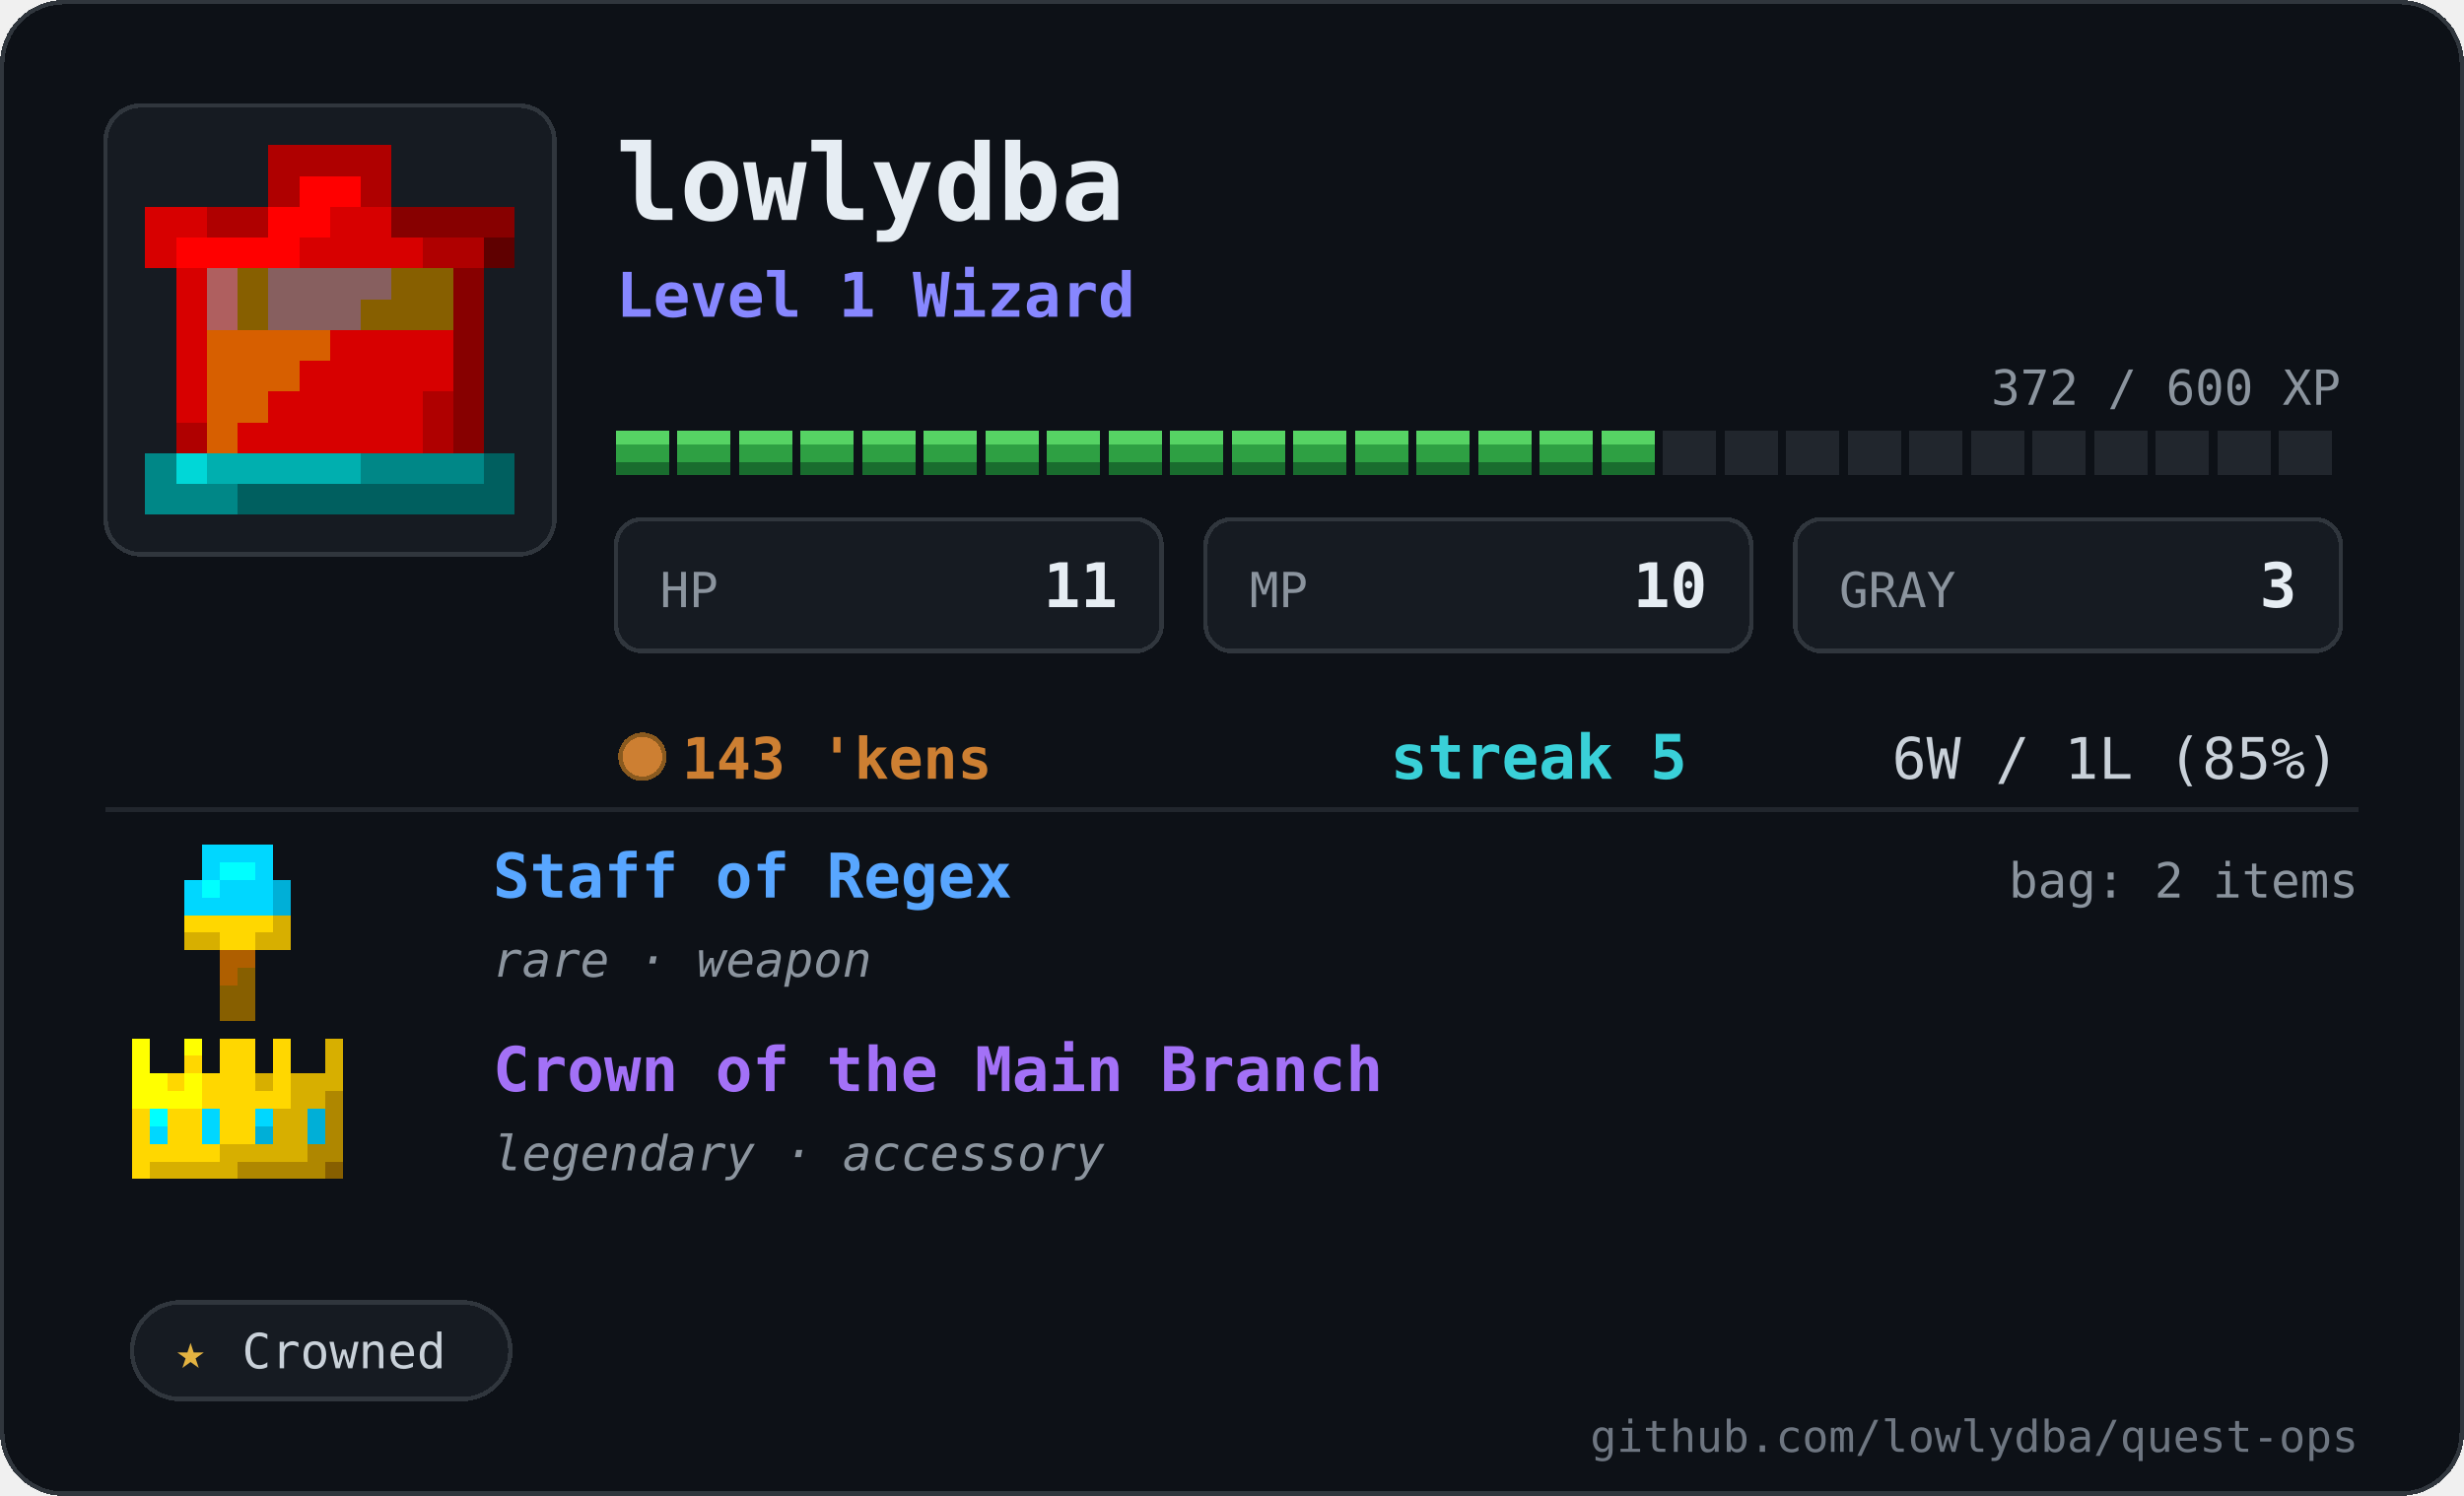
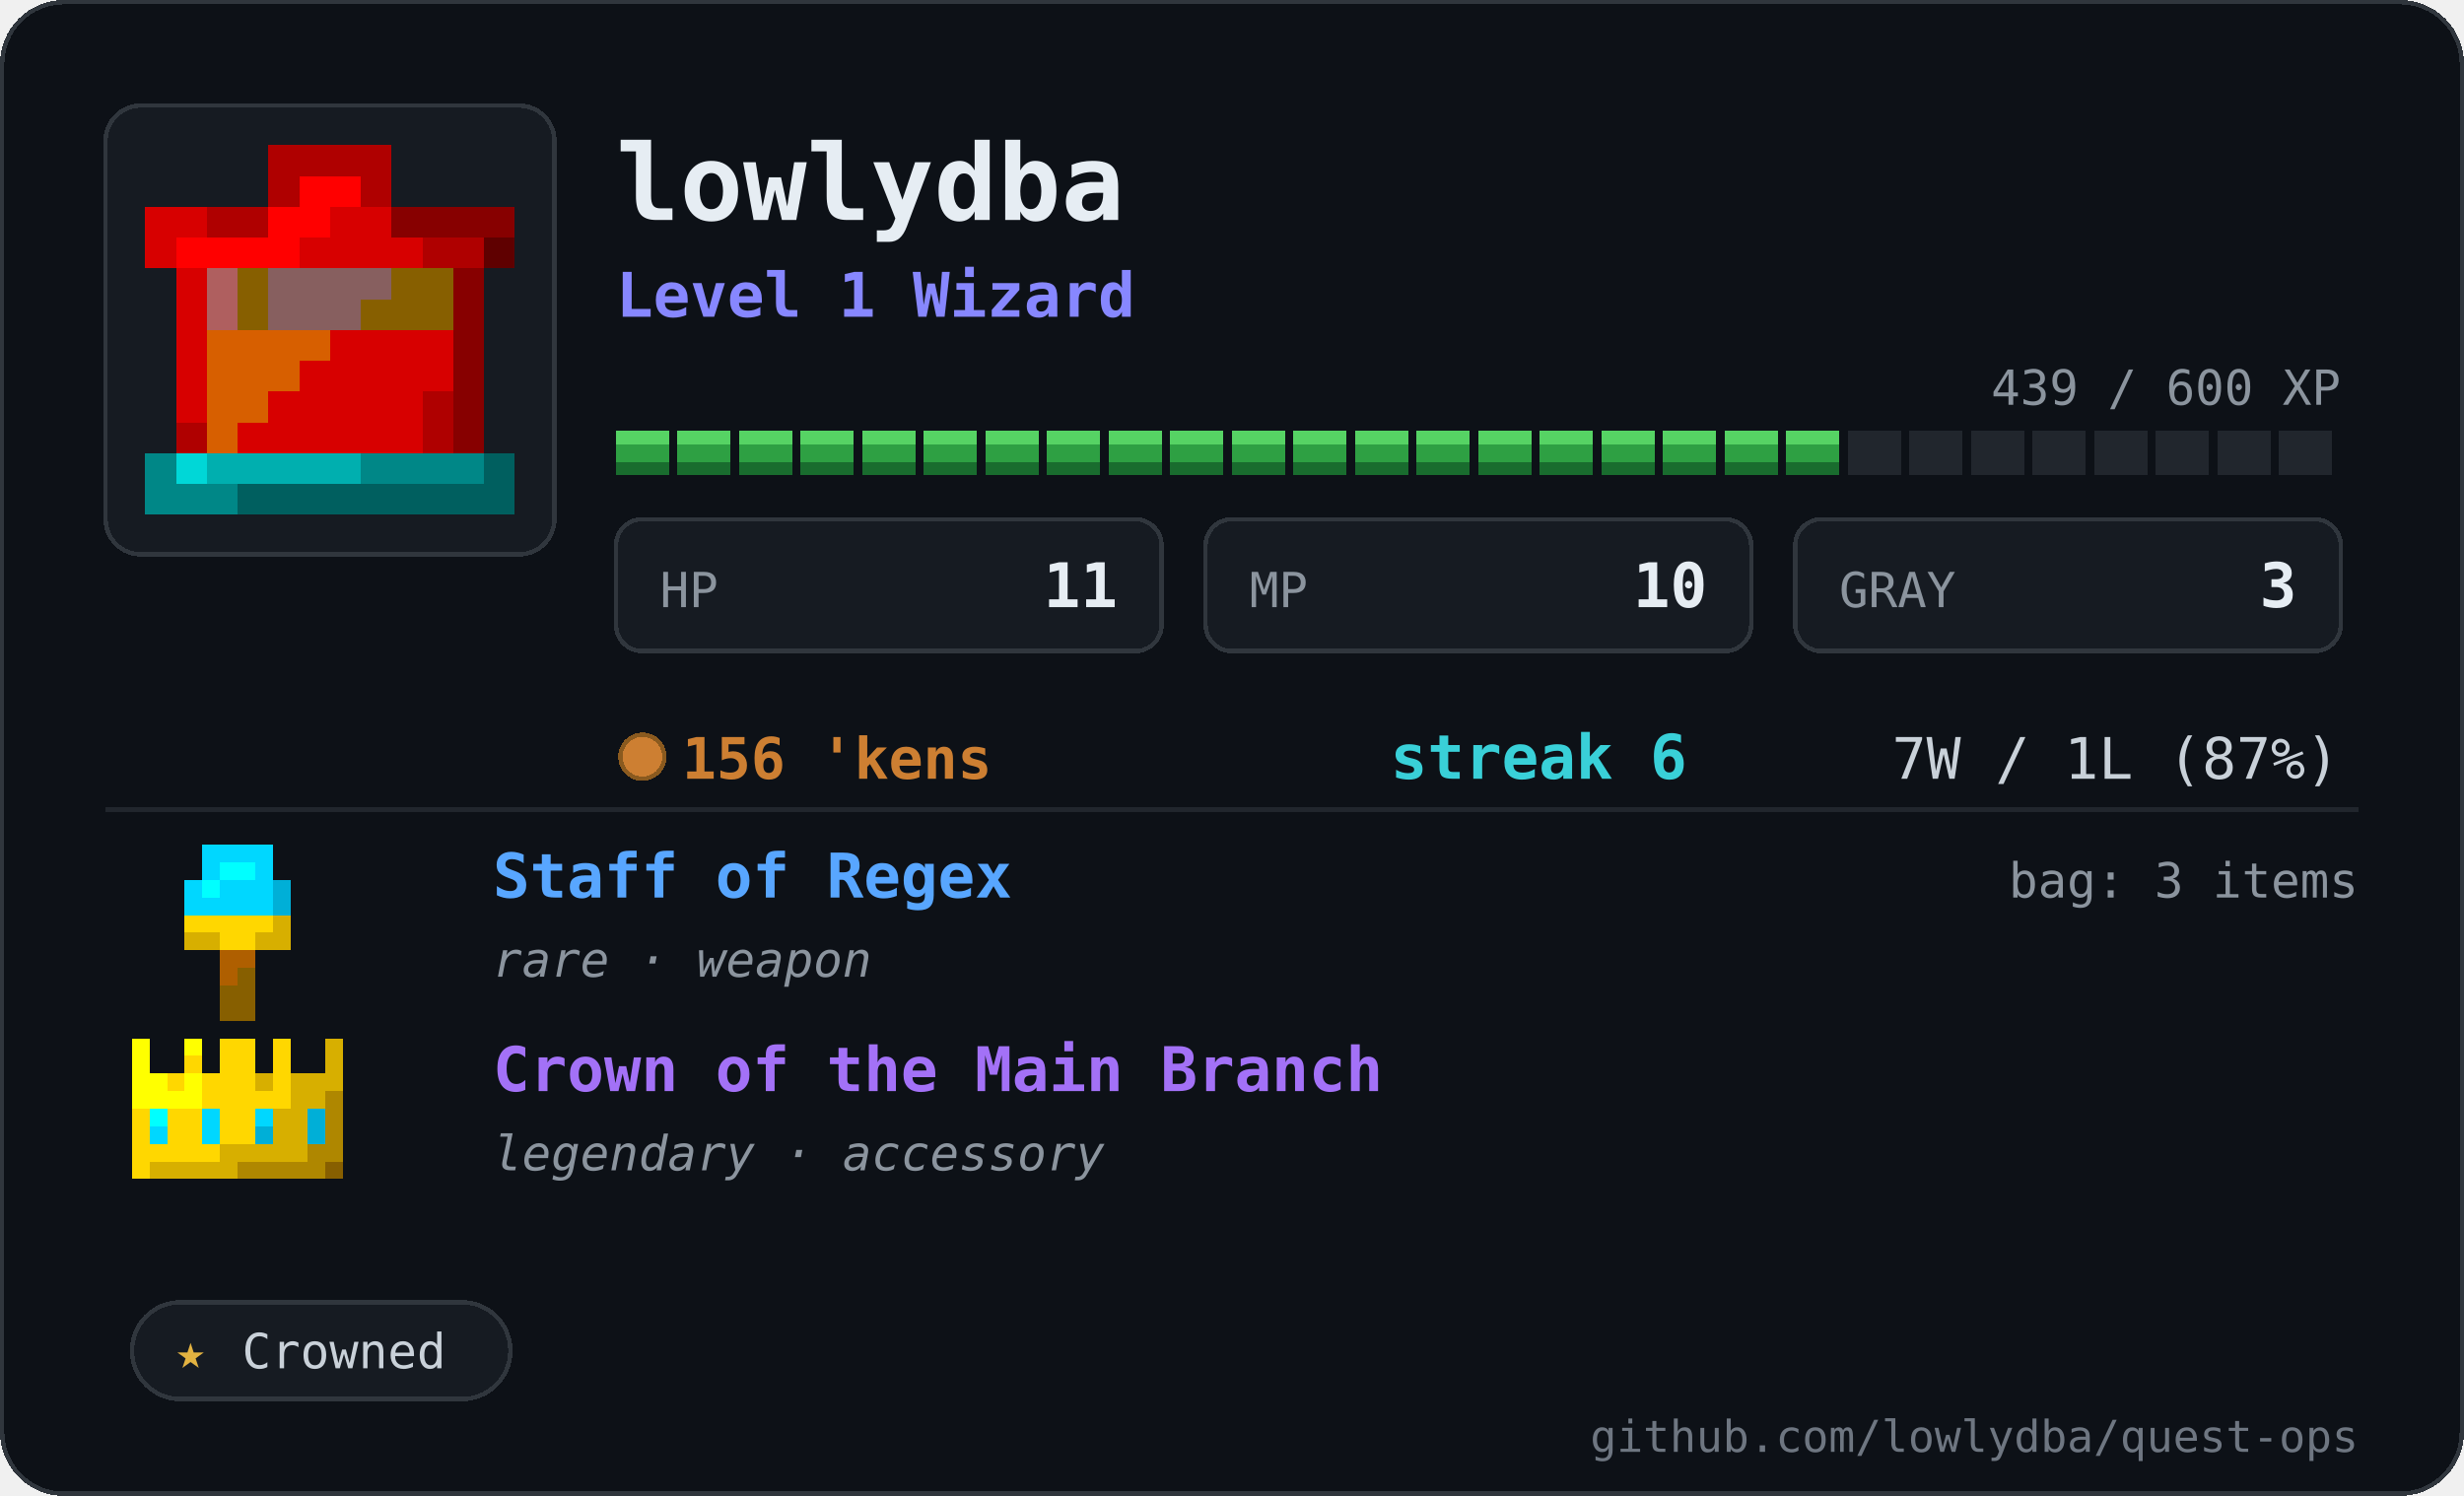
<svg xmlns="http://www.w3.org/2000/svg" width="560" height="340" viewBox="0 0 560 340" shape-rendering="crispEdges" role="img" aria-label="lowlydba, level 1 Wizard">
  <style>@media (prefers-color-scheme:light){.f0{fill:#ffffff}.s0{stroke:#ffffff}.f1{fill:#f6f8fa}.s1{stroke:#f6f8fa}.f2{fill:#eaeef2}.s2{stroke:#eaeef2}.f3{fill:#d0d7de}.s3{stroke:#d0d7de}.f4{fill:#1f2328}.s4{stroke:#1f2328}.f5{fill:#24292f}.s5{stroke:#24292f}.f6{fill:#59636e}.s6{stroke:#59636e}.f7{fill:#6e7781}.s7{stroke:#6e7781}.f8{fill:#8c959f}.s8{stroke:#8c959f}.f9{fill:#9a6700}.s9{stroke:#9a6700}.f10{fill:#1a7f37}.s10{stroke:#1a7f37}.f11{fill:#0969da}.s11{stroke:#0969da}.f12{fill:#8250df}.s12{stroke:#8250df}.f13{fill:#0e7c86}.s13{stroke:#0e7c86}.f14{fill:#7a838c}.s14{stroke:#7a838c}.f15{fill:#5c656d}.s15{stroke:#5c656d}.f16{fill:#a15c14}.s16{stroke:#a15c14}.f17{fill:#6b3f0c}.s17{stroke:#6b3f0c}.cls{fill:#54549e}}</style>
  <rect x="0.5" y="0.5" width="559" height="339" rx="14" fill="#0d1117" stroke="#30363d" class="f0 s3" />
  <rect x="24" y="24" width="102" height="102" rx="8" fill="#161b22" stroke="#30363d" class="f1 s3" />
  <rect x="61" y="33" width="28" height="7" fill="#af0000" />
  <rect x="61" y="40" width="7" height="7" fill="#af0000" />
  <rect x="68" y="40" width="14" height="7" fill="#ff0000" />
  <rect x="82" y="40" width="7" height="7" fill="#af0000" />
  <rect x="33" y="47" width="14" height="7" fill="#d70000" />
  <rect x="47" y="47" width="14" height="7" fill="#af0000" />
  <rect x="61" y="47" width="14" height="7" fill="#ff0000" />
  <rect x="75" y="47" width="14" height="7" fill="#d70000" />
  <rect x="89" y="47" width="28" height="7" fill="#870000" />
  <rect x="33" y="54" width="7" height="7" fill="#d70000" />
  <rect x="40" y="54" width="28" height="7" fill="#ff0000" />
  <rect x="68" y="54" width="28" height="7" fill="#d70000" />
  <rect x="96" y="54" width="14" height="7" fill="#af0000" />
  <rect x="110" y="54" width="7" height="7" fill="#5f0000" />
  <rect x="40" y="61" width="7" height="7" fill="#d70000" />
  <rect x="47" y="61" width="7" height="7" fill="#af5f5f" />
  <rect x="54" y="61" width="7" height="7" fill="#875f00" />
  <rect x="61" y="61" width="28" height="7" fill="#875f5f" />
  <rect x="89" y="61" width="14" height="7" fill="#875f00" />
  <rect x="103" y="61" width="7" height="7" fill="#870000" />
  <rect x="40" y="68" width="7" height="7" fill="#d70000" />
  <rect x="47" y="68" width="7" height="7" fill="#af5f5f" />
  <rect x="54" y="68" width="7" height="7" fill="#875f00" />
  <rect x="61" y="68" width="21" height="7" fill="#875f5f" />
  <rect x="82" y="68" width="21" height="7" fill="#875f00" />
  <rect x="103" y="68" width="7" height="7" fill="#870000" />
  <rect x="40" y="75" width="7" height="7" fill="#d70000" />
  <rect x="47" y="75" width="28" height="7" fill="#d75f00" />
  <rect x="75" y="75" width="28" height="7" fill="#d70000" />
  <rect x="103" y="75" width="7" height="7" fill="#870000" />
  <rect x="40" y="82" width="7" height="7" fill="#d70000" />
  <rect x="47" y="82" width="21" height="7" fill="#d75f00" />
  <rect x="68" y="82" width="35" height="7" fill="#d70000" />
  <rect x="103" y="82" width="7" height="7" fill="#870000" />
  <rect x="40" y="89" width="7" height="7" fill="#d70000" />
  <rect x="47" y="89" width="14" height="7" fill="#d75f00" />
  <rect x="61" y="89" width="35" height="7" fill="#d70000" />
  <rect x="96" y="89" width="7" height="7" fill="#af0000" />
  <rect x="103" y="89" width="7" height="7" fill="#870000" />
  <rect x="40" y="96" width="7" height="7" fill="#af0000" />
  <rect x="47" y="96" width="7" height="7" fill="#d75f00" />
  <rect x="54" y="96" width="42" height="7" fill="#d70000" />
  <rect x="96" y="96" width="7" height="7" fill="#af0000" />
  <rect x="103" y="96" width="7" height="7" fill="#870000" />
  <rect x="33" y="103" width="7" height="7" fill="#008787" />
  <rect x="40" y="103" width="7" height="7" fill="#00d7d7" />
  <rect x="47" y="103" width="35" height="7" fill="#00afaf" />
  <rect x="82" y="103" width="28" height="7" fill="#008787" />
  <rect x="110" y="103" width="7" height="7" fill="#005f5f" />
  <rect x="33" y="110" width="21" height="7" fill="#008787" />
  <rect x="54" y="110" width="63" height="7" fill="#005f5f" />
  <text x="140" y="50" fill="#e6edf3" class="f4" font-size="24" font-weight="bold" text-anchor="start" font-family="ui-monospace,SFMono-Regular,Menlo,Consolas,monospace">lowlydba</text>
  <text x="140" y="72" fill="#8787ff" class="cls" font-size="14" font-weight="bold" text-anchor="start" font-family="ui-monospace,SFMono-Regular,Menlo,Consolas,monospace">Level 1 Wizard</text>
  <rect x="140" y="98" width="12" height="10" fill="#196c2e" />
  <rect x="140" y="98" width="12" height="7" fill="#2ea043" />
  <rect x="140" y="98" width="12" height="3" fill="#56d364" />
  <rect x="154" y="98" width="12" height="10" fill="#196c2e" />
  <rect x="154" y="98" width="12" height="7" fill="#2ea043" />
  <rect x="154" y="98" width="12" height="3" fill="#56d364" />
  <rect x="168" y="98" width="12" height="10" fill="#196c2e" />
  <rect x="168" y="98" width="12" height="7" fill="#2ea043" />
  <rect x="168" y="98" width="12" height="3" fill="#56d364" />
  <rect x="182" y="98" width="12" height="10" fill="#196c2e" />
  <rect x="182" y="98" width="12" height="7" fill="#2ea043" />
  <rect x="182" y="98" width="12" height="3" fill="#56d364" />
  <rect x="196" y="98" width="12" height="10" fill="#196c2e" />
  <rect x="196" y="98" width="12" height="7" fill="#2ea043" />
  <rect x="196" y="98" width="12" height="3" fill="#56d364" />
  <rect x="210" y="98" width="12" height="10" fill="#196c2e" />
  <rect x="210" y="98" width="12" height="7" fill="#2ea043" />
  <rect x="210" y="98" width="12" height="3" fill="#56d364" />
  <rect x="224" y="98" width="12" height="10" fill="#196c2e" />
  <rect x="224" y="98" width="12" height="7" fill="#2ea043" />
  <rect x="224" y="98" width="12" height="3" fill="#56d364" />
  <rect x="238" y="98" width="12" height="10" fill="#196c2e" />
  <rect x="238" y="98" width="12" height="7" fill="#2ea043" />
  <rect x="238" y="98" width="12" height="3" fill="#56d364" />
  <rect x="252" y="98" width="12" height="10" fill="#196c2e" />
  <rect x="252" y="98" width="12" height="7" fill="#2ea043" />
  <rect x="252" y="98" width="12" height="3" fill="#56d364" />
  <rect x="266" y="98" width="12" height="10" fill="#196c2e" />
  <rect x="266" y="98" width="12" height="7" fill="#2ea043" />
  <rect x="266" y="98" width="12" height="3" fill="#56d364" />
  <rect x="280" y="98" width="12" height="10" fill="#196c2e" />
  <rect x="280" y="98" width="12" height="7" fill="#2ea043" />
  <rect x="280" y="98" width="12" height="3" fill="#56d364" />
  <rect x="294" y="98" width="12" height="10" fill="#196c2e" />
  <rect x="294" y="98" width="12" height="7" fill="#2ea043" />
  <rect x="294" y="98" width="12" height="3" fill="#56d364" />
  <rect x="308" y="98" width="12" height="10" fill="#196c2e" />
  <rect x="308" y="98" width="12" height="7" fill="#2ea043" />
  <rect x="308" y="98" width="12" height="3" fill="#56d364" />
  <rect x="322" y="98" width="12" height="10" fill="#196c2e" />
  <rect x="322" y="98" width="12" height="7" fill="#2ea043" />
  <rect x="322" y="98" width="12" height="3" fill="#56d364" />
  <rect x="336" y="98" width="12" height="10" fill="#196c2e" />
  <rect x="336" y="98" width="12" height="7" fill="#2ea043" />
  <rect x="336" y="98" width="12" height="3" fill="#56d364" />
  <rect x="350" y="98" width="12" height="10" fill="#196c2e" />
  <rect x="350" y="98" width="12" height="7" fill="#2ea043" />
  <rect x="350" y="98" width="12" height="3" fill="#56d364" />
  <rect x="364" y="98" width="12" height="10" fill="#196c2e" />
  <rect x="364" y="98" width="12" height="7" fill="#2ea043" />
  <rect x="364" y="98" width="12" height="3" fill="#56d364" />
-   <rect x="378" y="98" width="12" height="10" fill="#21262d" class="f2" />
-   <rect x="392" y="98" width="12" height="10" fill="#21262d" class="f2" />
-   <rect x="406" y="98" width="12" height="10" fill="#21262d" class="f2" />
+   <rect x="378" y="98" width="12" height="10" fill="#196c2e" />
+   <rect x="378" y="98" width="12" height="7" fill="#2ea043" />
+   <rect x="378" y="98" width="12" height="3" fill="#56d364" />
+   <rect x="392" y="98" width="12" height="10" fill="#196c2e" />
+   <rect x="392" y="98" width="12" height="7" fill="#2ea043" />
+   <rect x="392" y="98" width="12" height="3" fill="#56d364" />
+   <rect x="406" y="98" width="12" height="10" fill="#196c2e" />
+   <rect x="406" y="98" width="12" height="7" fill="#2ea043" />
+   <rect x="406" y="98" width="12" height="3" fill="#56d364" />
  <rect x="420" y="98" width="12" height="10" fill="#21262d" class="f2" />
  <rect x="434" y="98" width="12" height="10" fill="#21262d" class="f2" />
  <rect x="448" y="98" width="12" height="10" fill="#21262d" class="f2" />
  <rect x="462" y="98" width="12" height="10" fill="#21262d" class="f2" />
  <rect x="476" y="98" width="12" height="10" fill="#21262d" class="f2" />
  <rect x="490" y="98" width="12" height="10" fill="#21262d" class="f2" />
  <rect x="504" y="98" width="12" height="10" fill="#21262d" class="f2" />
  <rect x="518" y="98" width="12" height="10" fill="#21262d" class="f2" />
-   <text x="532" y="92" fill="#8b949e" class="f6" font-size="11" font-weight="normal" text-anchor="end" font-family="ui-monospace,SFMono-Regular,Menlo,Consolas,monospace">372 / 600 XP</text>
+   <text x="532" y="92" fill="#8b949e" class="f6" font-size="11" font-weight="normal" text-anchor="end" font-family="ui-monospace,SFMono-Regular,Menlo,Consolas,monospace">439 / 600 XP</text>
  <rect x="140" y="118" width="124" height="30" rx="6" fill="#161b22" stroke="#30363d" class="f1 s3" />
  <text x="150" y="138" fill="#8b949e" class="f6" font-size="11" font-weight="normal" text-anchor="start" font-family="ui-monospace,SFMono-Regular,Menlo,Consolas,monospace">HP</text>
  <text x="254" y="138" fill="#e6edf3" class="f4" font-size="14" font-weight="bold" text-anchor="end" font-family="ui-monospace,SFMono-Regular,Menlo,Consolas,monospace">11</text>
  <rect x="274" y="118" width="124" height="30" rx="6" fill="#161b22" stroke="#30363d" class="f1 s3" />
  <text x="284" y="138" fill="#8b949e" class="f6" font-size="11" font-weight="normal" text-anchor="start" font-family="ui-monospace,SFMono-Regular,Menlo,Consolas,monospace">MP</text>
  <text x="388" y="138" fill="#e6edf3" class="f4" font-size="14" font-weight="bold" text-anchor="end" font-family="ui-monospace,SFMono-Regular,Menlo,Consolas,monospace">10</text>
  <rect x="408" y="118" width="124" height="30" rx="6" fill="#161b22" stroke="#30363d" class="f1 s3" />
  <text x="418" y="138" fill="#8b949e" class="f6" font-size="11" font-weight="normal" text-anchor="start" font-family="ui-monospace,SFMono-Regular,Menlo,Consolas,monospace">GRAY</text>
  <text x="522" y="138" fill="#e6edf3" class="f4" font-size="14" font-weight="bold" text-anchor="end" font-family="ui-monospace,SFMono-Regular,Menlo,Consolas,monospace">3</text>
  <circle cx="146" cy="172" r="5" fill="#cd7f32" stroke="#8a5a1f" class="f16 s17" />
-   <text x="155" y="177" fill="#cd7f32" class="f16" font-size="13" font-weight="bold" text-anchor="start" font-family="ui-monospace,SFMono-Regular,Menlo,Consolas,monospace">143 'kens</text>
-   <text x="316" y="177" fill="#39d0d8" class="f13" font-size="14" font-weight="bold" text-anchor="start" font-family="ui-monospace,SFMono-Regular,Menlo,Consolas,monospace">streak 5</text>
-   <text x="430" y="177" fill="#c9d1d9" class="f5" font-size="13" font-weight="normal" text-anchor="start" font-family="ui-monospace,SFMono-Regular,Menlo,Consolas,monospace">6W / 1L  (85%)</text>
+   <text x="155" y="177" fill="#cd7f32" class="f16" font-size="13" font-weight="bold" text-anchor="start" font-family="ui-monospace,SFMono-Regular,Menlo,Consolas,monospace">156 'kens</text>
+   <text x="316" y="177" fill="#39d0d8" class="f13" font-size="14" font-weight="bold" text-anchor="start" font-family="ui-monospace,SFMono-Regular,Menlo,Consolas,monospace">streak 6</text>
+   <text x="430" y="177" fill="#c9d1d9" class="f5" font-size="13" font-weight="normal" text-anchor="start" font-family="ui-monospace,SFMono-Regular,Menlo,Consolas,monospace">7W / 1L  (87%)</text>
  <line x1="24" y1="184" x2="536" y2="184" stroke="#21262d" class="s2" />
  <rect x="46" y="192" width="16" height="4" fill="#00d7ff" />
  <rect x="46" y="196" width="4" height="4" fill="#00d7ff" />
  <rect x="50" y="196" width="8" height="4" fill="#00ffff" />
  <rect x="58" y="196" width="4" height="4" fill="#00d7ff" />
  <rect x="42" y="200" width="4" height="4" fill="#00d7ff" />
  <rect x="46" y="200" width="4" height="4" fill="#00ffff" />
  <rect x="50" y="200" width="12" height="4" fill="#00d7ff" />
  <rect x="62" y="200" width="4" height="4" fill="#00afd7" />
  <rect x="42" y="204" width="20" height="4" fill="#00d7ff" />
  <rect x="62" y="204" width="4" height="4" fill="#00afd7" />
  <rect x="42" y="208" width="20" height="4" fill="#ffd700" />
  <rect x="62" y="208" width="4" height="4" fill="#d7af00" />
  <rect x="42" y="212" width="8" height="4" fill="#d7af00" />
  <rect x="50" y="212" width="8" height="4" fill="#ffd700" />
  <rect x="58" y="212" width="8" height="4" fill="#d7af00" />
  <rect x="50" y="216" width="8" height="4" fill="#af5f00" />
  <rect x="50" y="220" width="4" height="4" fill="#af5f00" />
  <rect x="54" y="220" width="4" height="4" fill="#875f00" />
  <rect x="50" y="224" width="8" height="4" fill="#875f00" />
  <rect x="50" y="228" width="8" height="4" fill="#875f00" />
  <text x="112" y="204" fill="#58a6ff" class="f11" font-size="14" font-weight="bold" text-anchor="start" font-family="ui-monospace,SFMono-Regular,Menlo,Consolas,monospace">Staff of Regex</text>
  <text x="112" y="222" fill="#8b949e" class="f6" font-size="11" font-weight="normal" text-anchor="start" font-style="italic" font-family="ui-monospace,SFMono-Regular,Menlo,Consolas,monospace">rare  ·  weapon</text>
  <rect x="30" y="236" width="4" height="4" fill="#ffff00" />
  <rect x="42" y="236" width="4" height="4" fill="#ffff00" />
  <rect x="50" y="236" width="8" height="4" fill="#ffd700" />
  <rect x="62" y="236" width="4" height="4" fill="#ffd700" />
  <rect x="74" y="236" width="4" height="4" fill="#d7af00" />
  <rect x="30" y="240" width="4" height="4" fill="#ffff00" />
  <rect x="42" y="240" width="4" height="4" fill="#ffd700" />
  <rect x="50" y="240" width="8" height="4" fill="#ffd700" />
  <rect x="62" y="240" width="4" height="4" fill="#ffd700" />
  <rect x="74" y="240" width="4" height="4" fill="#d7af00" />
  <rect x="30" y="244" width="8" height="4" fill="#ffff00" />
  <rect x="38" y="244" width="4" height="4" fill="#ffd700" />
  <rect x="42" y="244" width="4" height="4" fill="#ffff00" />
  <rect x="46" y="244" width="12" height="4" fill="#ffd700" />
  <rect x="58" y="244" width="4" height="4" fill="#d7af00" />
  <rect x="62" y="244" width="4" height="4" fill="#ffd700" />
  <rect x="66" y="244" width="12" height="4" fill="#d7af00" />
  <rect x="30" y="248" width="16" height="4" fill="#ffff00" />
  <rect x="46" y="248" width="20" height="4" fill="#ffd700" />
  <rect x="66" y="248" width="8" height="4" fill="#d7af00" />
  <rect x="74" y="248" width="4" height="4" fill="#af8700" />
  <rect x="30" y="252" width="4" height="4" fill="#ffd700" />
  <rect x="34" y="252" width="4" height="4" fill="#00ffff" />
  <rect x="38" y="252" width="8" height="4" fill="#ffd700" />
  <rect x="46" y="252" width="4" height="4" fill="#00d7ff" />
  <rect x="50" y="252" width="8" height="4" fill="#ffd700" />
  <rect x="58" y="252" width="4" height="4" fill="#00d7ff" />
  <rect x="62" y="252" width="8" height="4" fill="#d7af00" />
  <rect x="70" y="252" width="4" height="4" fill="#00afd7" />
  <rect x="74" y="252" width="4" height="4" fill="#af8700" />
  <rect x="30" y="256" width="4" height="4" fill="#ffd700" />
  <rect x="34" y="256" width="4" height="4" fill="#00d7ff" />
  <rect x="38" y="256" width="8" height="4" fill="#ffd700" />
  <rect x="46" y="256" width="4" height="4" fill="#00d7ff" />
  <rect x="50" y="256" width="8" height="4" fill="#ffd700" />
  <rect x="58" y="256" width="4" height="4" fill="#00afd7" />
  <rect x="62" y="256" width="8" height="4" fill="#d7af00" />
  <rect x="70" y="256" width="4" height="4" fill="#00afd7" />
  <rect x="74" y="256" width="4" height="4" fill="#af8700" />
  <rect x="30" y="260" width="20" height="4" fill="#ffd700" />
  <rect x="50" y="260" width="20" height="4" fill="#d7af00" />
  <rect x="70" y="260" width="8" height="4" fill="#af8700" />
  <rect x="30" y="264" width="4" height="4" fill="#ffd700" />
  <rect x="34" y="264" width="20" height="4" fill="#d7af00" />
  <rect x="54" y="264" width="20" height="4" fill="#af8700" />
  <rect x="74" y="264" width="4" height="4" fill="#875f00" />
  <text x="112" y="248" fill="#a371f7" class="f12" font-size="14" font-weight="bold" text-anchor="start" font-family="ui-monospace,SFMono-Regular,Menlo,Consolas,monospace">Crown of the Main Branch</text>
  <text x="112" y="266" fill="#8b949e" class="f6" font-size="11" font-weight="normal" text-anchor="start" font-style="italic" font-family="ui-monospace,SFMono-Regular,Menlo,Consolas,monospace">legendary  ·  accessory</text>
-   <text x="536" y="204" fill="#8b949e" class="f6" font-size="11" font-weight="normal" text-anchor="end" font-family="ui-monospace,SFMono-Regular,Menlo,Consolas,monospace">bag: 2 items</text>
+   <text x="536" y="204" fill="#8b949e" class="f6" font-size="11" font-weight="normal" text-anchor="end" font-family="ui-monospace,SFMono-Regular,Menlo,Consolas,monospace">bag: 3 items</text>
  <rect x="30" y="296" width="86" height="22" rx="11" fill="#161b22" stroke="#30363d" class="f1 s3" />
  <text x="40" y="311" fill="#e3b341" class="f9" font-size="11" font-weight="normal" text-anchor="start" font-family="ui-monospace,SFMono-Regular,Menlo,Consolas,monospace">★</text>
  <text x="55" y="311" fill="#c9d1d9" class="f5" font-size="11" font-weight="normal" text-anchor="start" font-family="ui-monospace,SFMono-Regular,Menlo,Consolas,monospace">Crowned</text>
  <a href="https://github.com/lowlydba/quest-ops">
    <text x="536" y="330" fill="#6e7681" class="f7" font-size="10" font-weight="normal" text-anchor="end" font-family="ui-monospace,SFMono-Regular,Menlo,Consolas,monospace">github.com/lowlydba/quest-ops</text>
  </a>
</svg>
